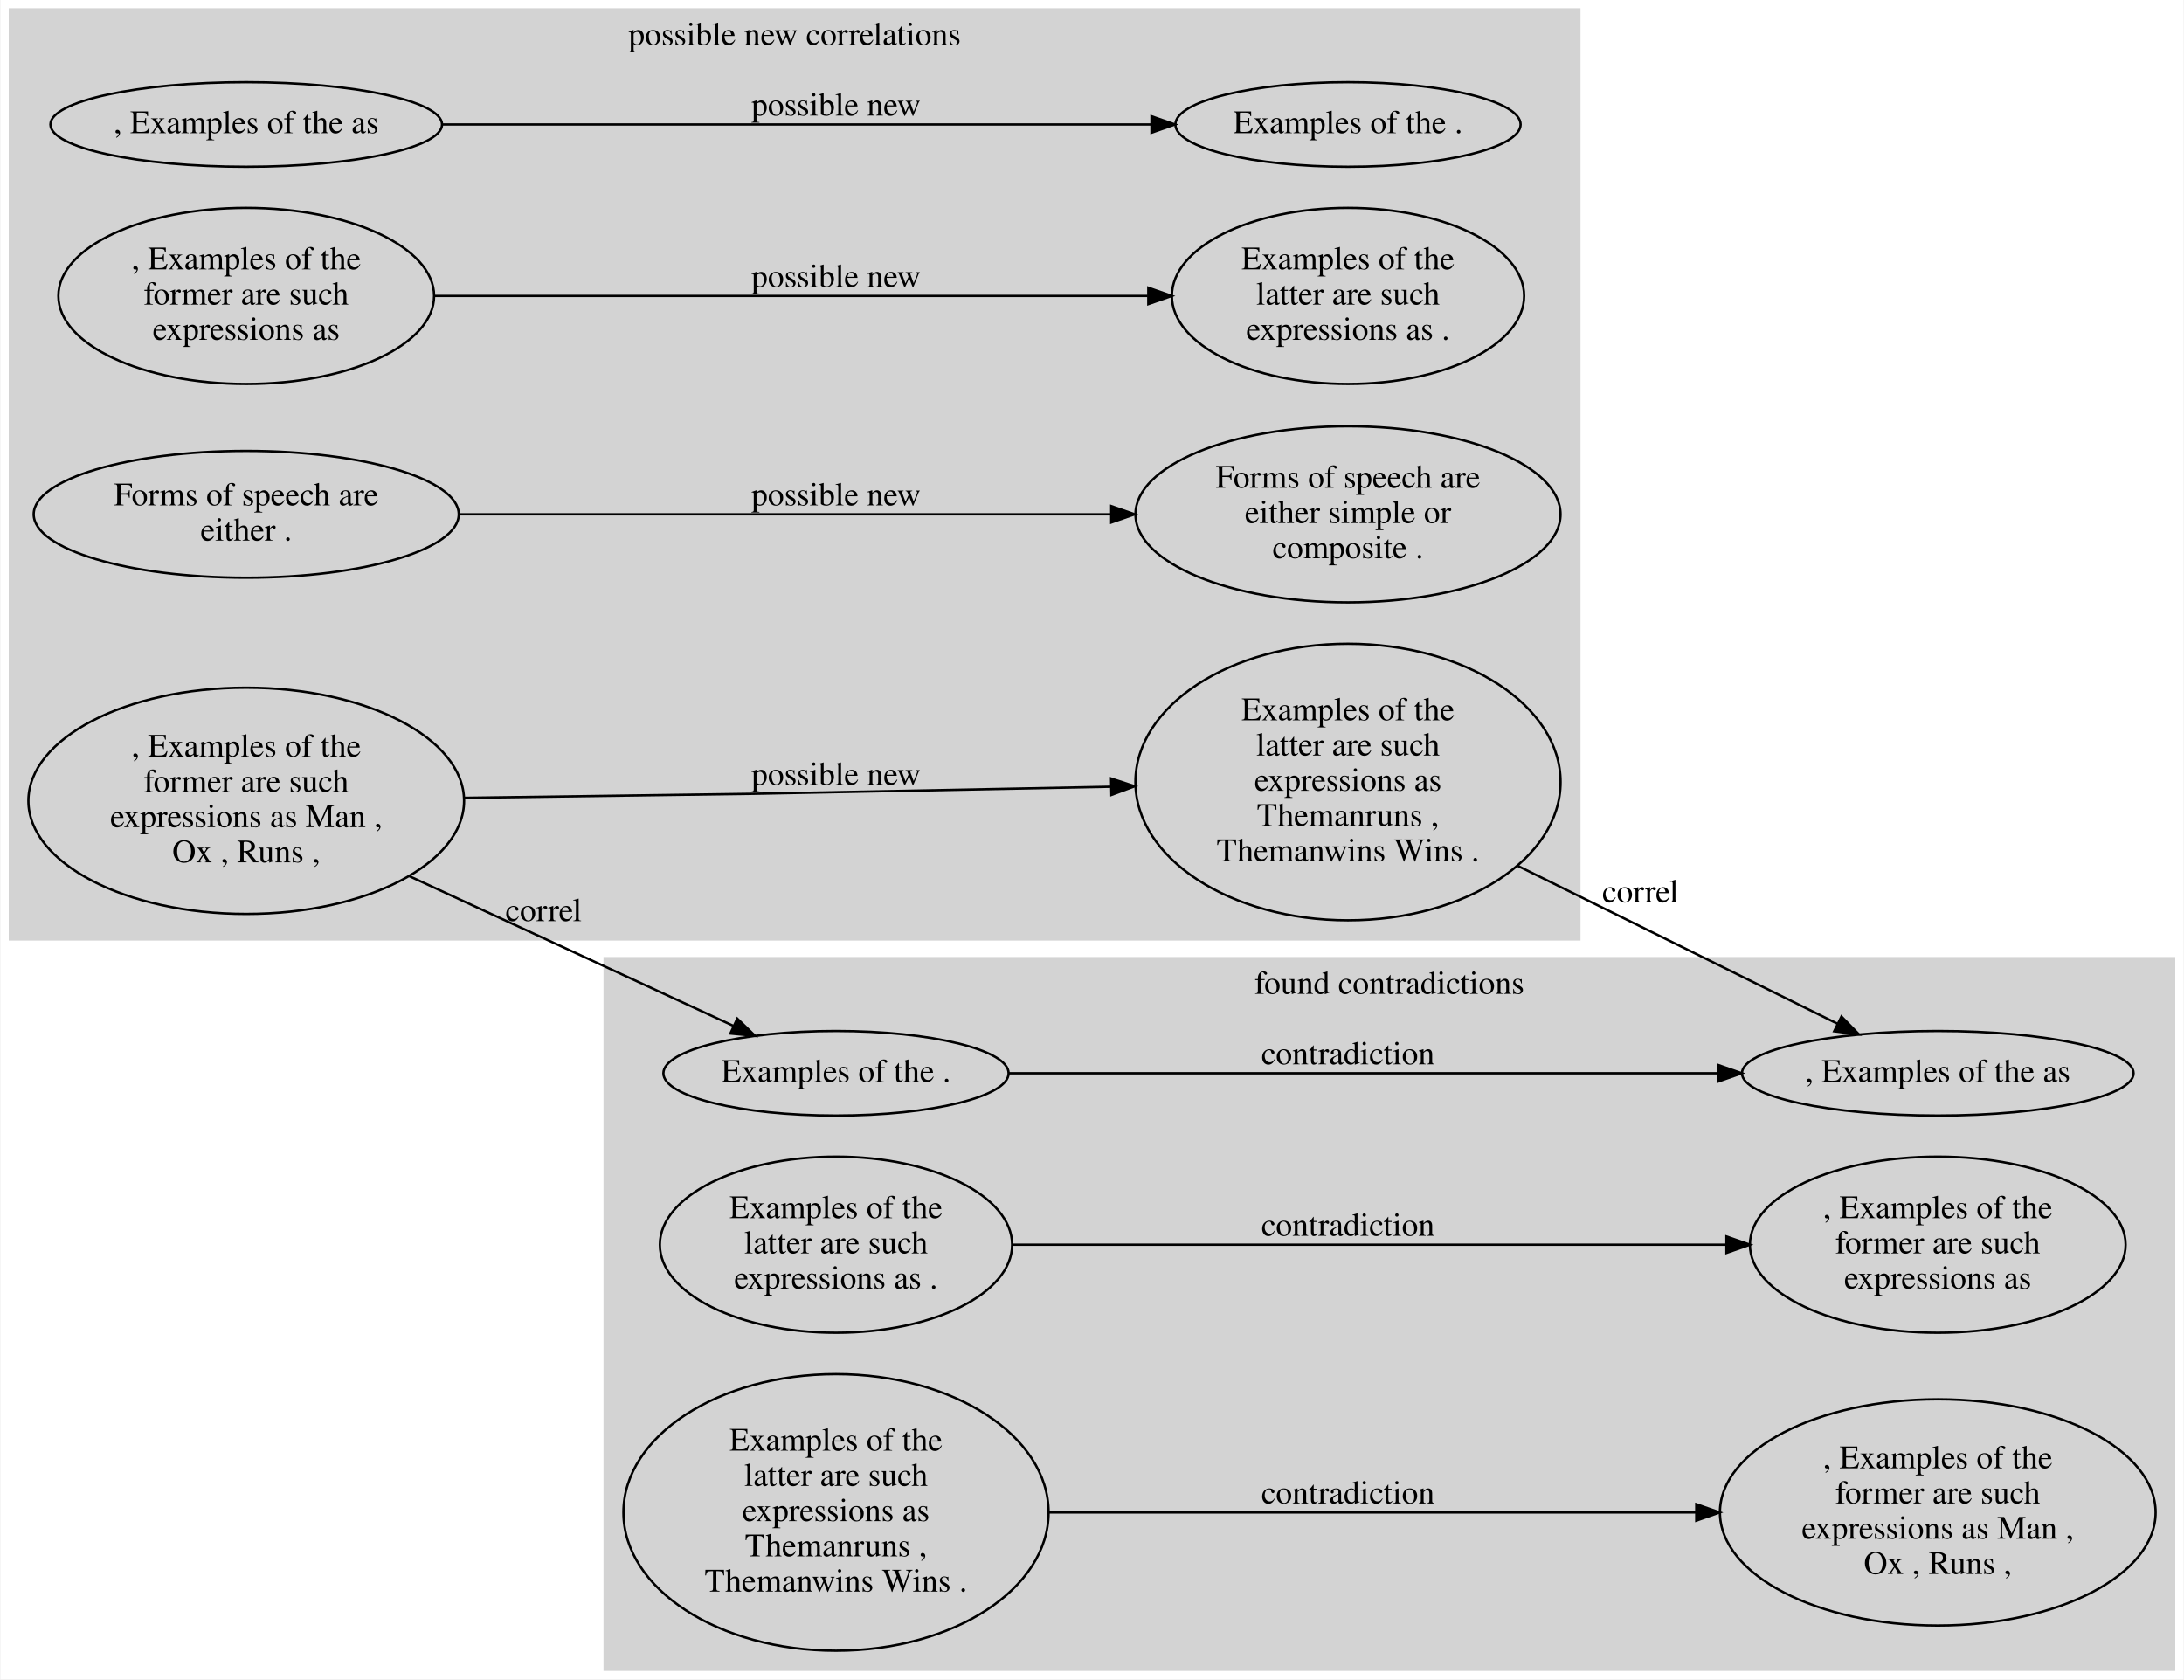
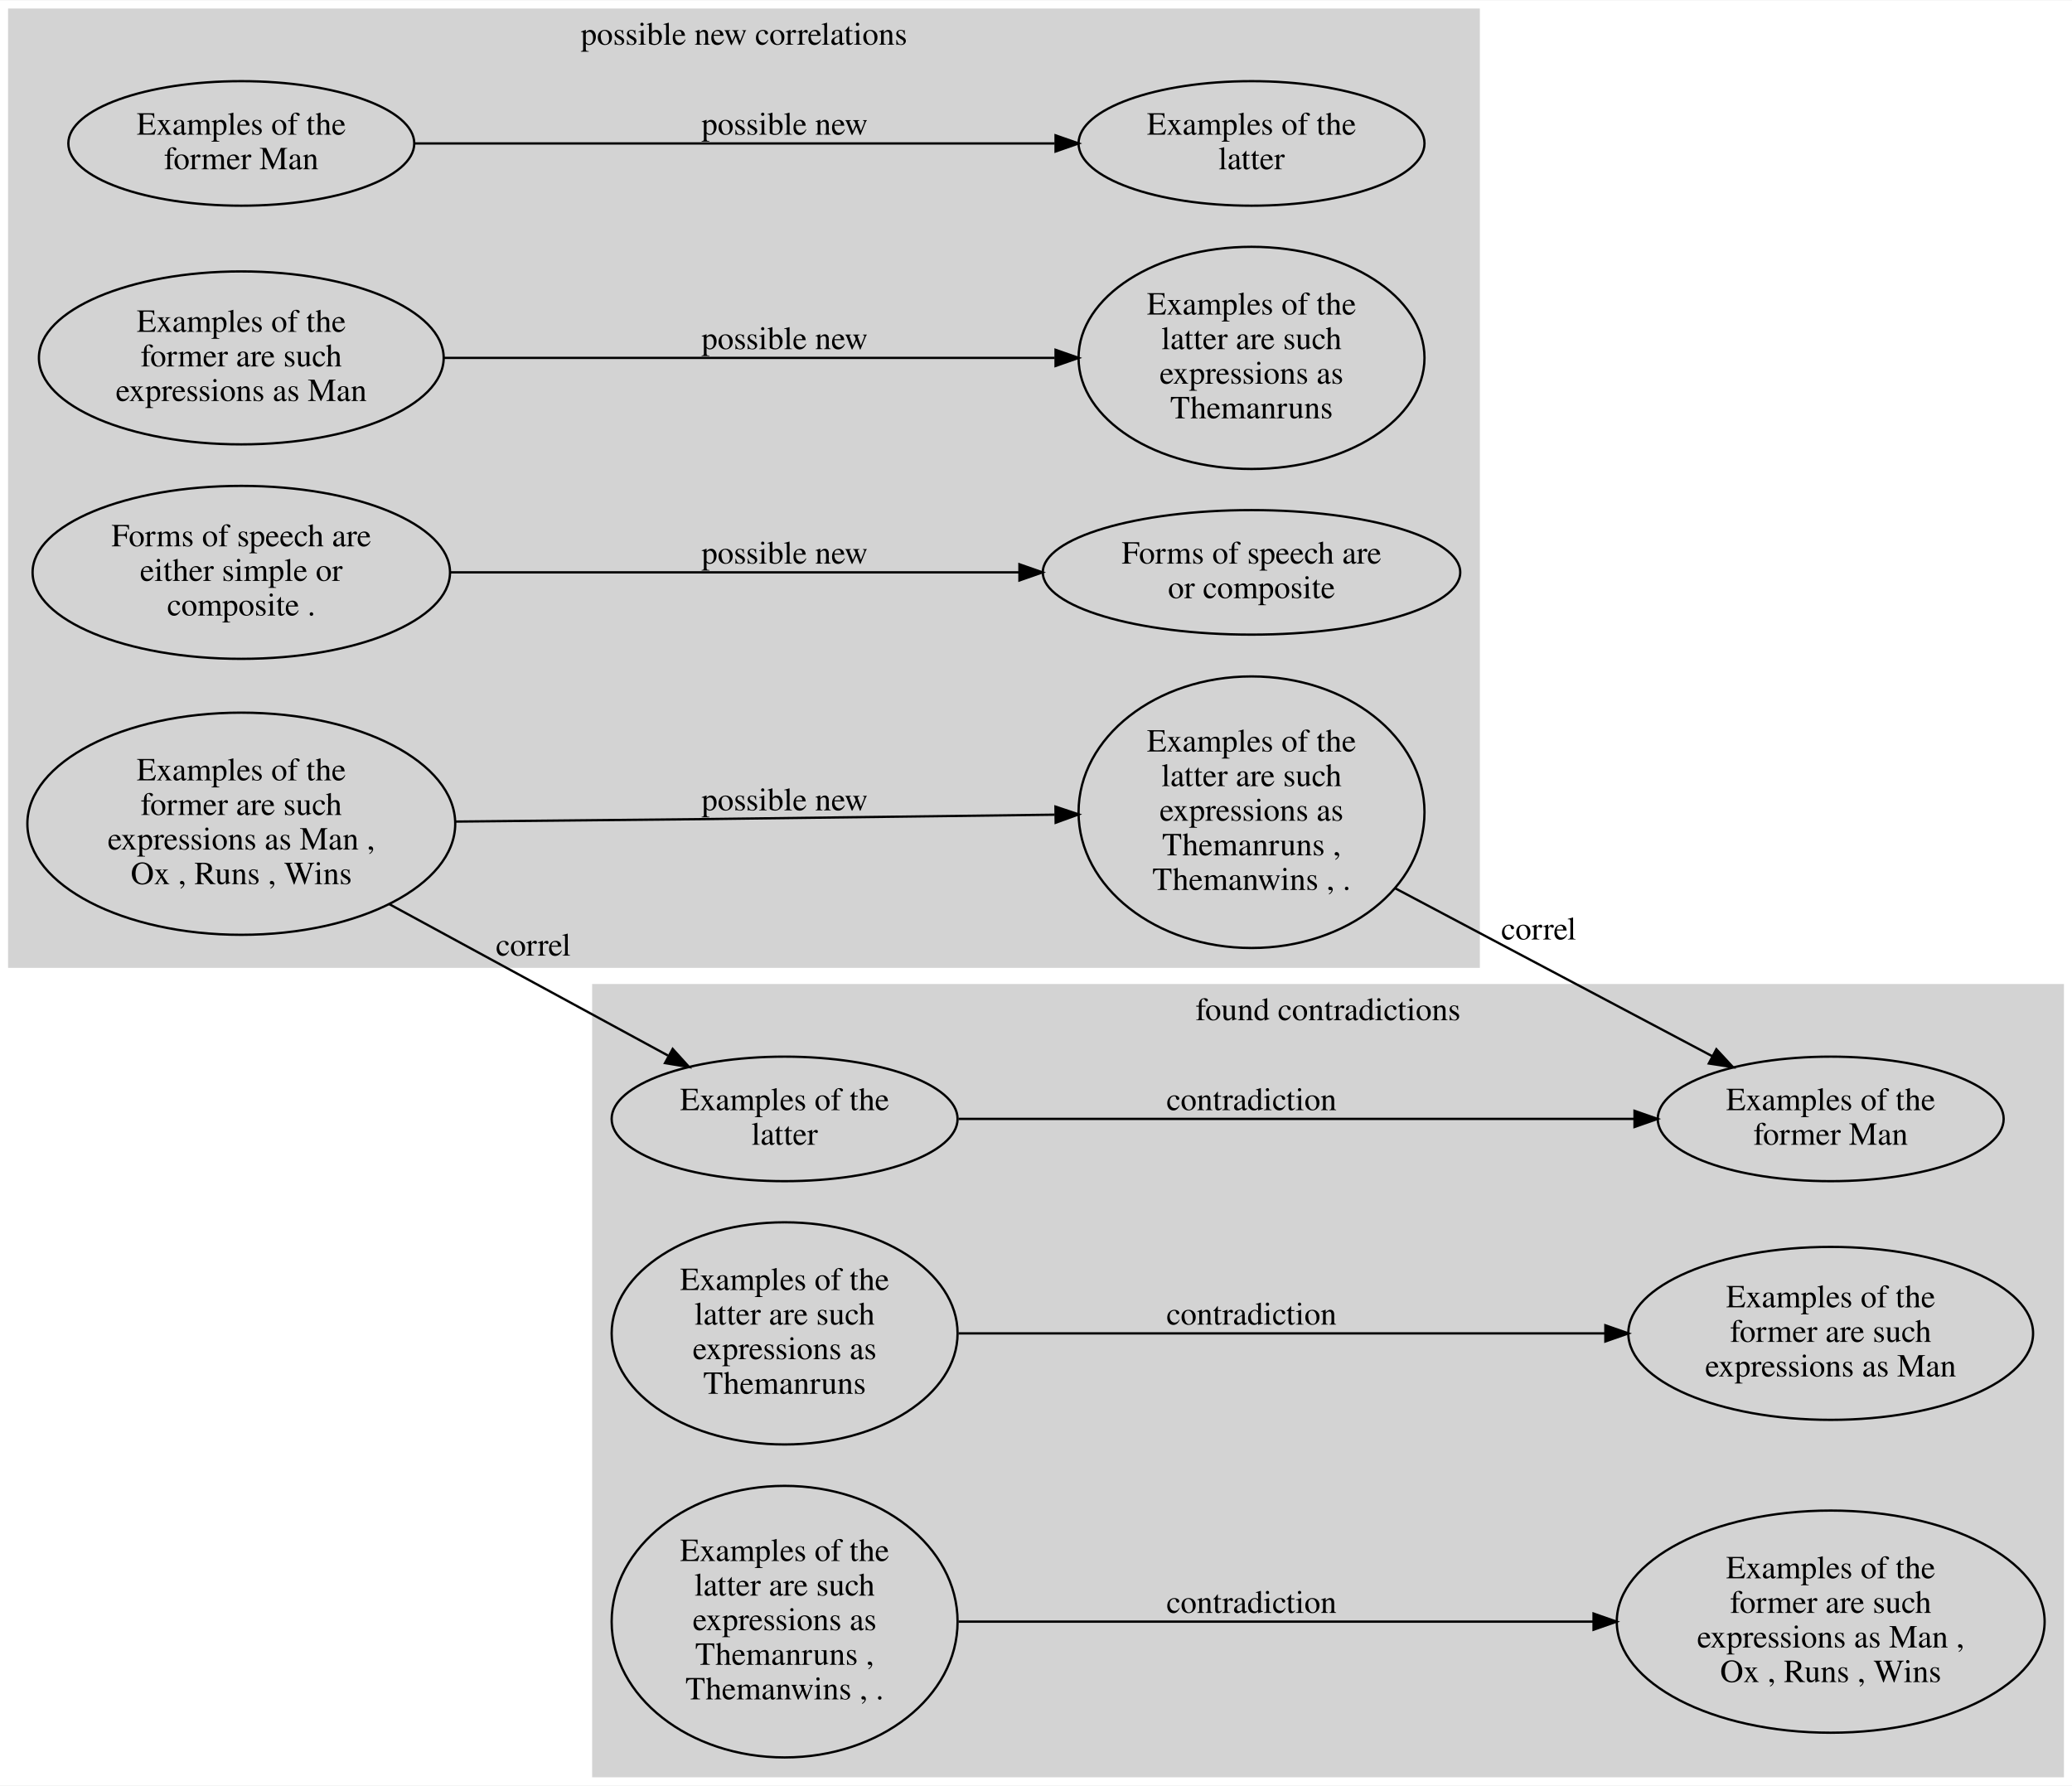
- <svg xmlns="http://www.w3.org/2000/svg" width="930pt" height="715pt" viewBox="0.00 0.00 929.56 715.00">
-   <g id="graph0" class="graph" transform="scale(1 1) rotate(0) translate(4 711)">
-     <polygon fill="#ffffff" stroke="transparent" points="-4,4 -4,-711 925.56,-711 925.56,4 -4,4" />
+ <svg xmlns="http://www.w3.org/2000/svg" width="898pt" height="774pt" viewBox="0.00 0.00 898.45 774.00">
+   <g id="graph0" class="graph" transform="scale(1 1) rotate(0) translate(4 770)">
+     <polygon fill="#ffffff" stroke="transparent" points="-4,4 -4,-770 894.45,-770 894.45,4 -4,4" />
    <g id="clust1" class="cluster">
-       <polygon fill="#d3d3d3" stroke="#d3d3d3" points="253.26,0 253.26,-303 921.56,-303 921.56,0 253.26,0" />
-       <text text-anchor="middle" x="587.41" y="-287.8" font-family="Times,serif" font-size="14.00" fill="#000000">found contradictions</text>
+       <polygon fill="#d3d3d3" stroke="#d3d3d3" points="0,-351 0,-766 637.19,-766 637.19,-351 0,-351" />
+       <text text-anchor="middle" x="318.59" y="-750.8" font-family="Times,serif" font-size="14.00" fill="#000000">possible new correlations</text>
    </g>
    <g id="clust2" class="cluster">
-       <polygon fill="#d3d3d3" stroke="#d3d3d3" points="0,-311 0,-707 668.3,-707 668.3,-311 0,-311" />
-       <text text-anchor="middle" x="334.15" y="-691.8" font-family="Times,serif" font-size="14.00" fill="#000000">possible new correlations</text>
+       <polygon fill="#d3d3d3" stroke="#d3d3d3" points="253.26,0 253.26,-343 890.45,-343 890.45,0 253.26,0" />
+       <text text-anchor="middle" x="571.86" y="-327.8" font-family="Times,serif" font-size="14.00" fill="#000000">found contradictions</text>
    </g>
    <g id="node1" class="node">
-       <ellipse fill="none" stroke="#000000" cx="351.77" cy="-254" rx="73.5" ry="18" />
-       <text text-anchor="middle" x="351.77" y="-250.3" font-family="Times,serif" font-size="14.00" fill="#000000">Examples of the .</text>
+       <ellipse fill="none" stroke="#000000" cx="100.63" cy="-708" rx="75" ry="27" />
+       <text text-anchor="middle" x="100.63" y="-711.8" font-family="Times,serif" font-size="14.00" fill="#000000">Examples of the</text>
+       <text text-anchor="middle" x="100.63" y="-696.8" font-family="Times,serif" font-size="14.00" fill="#000000">former Man</text>
    </g>
    <g id="node2" class="node">
-       <ellipse fill="none" stroke="#000000" cx="820.93" cy="-254" rx="83.386" ry="18" />
-       <text text-anchor="middle" x="820.93" y="-250.3" font-family="Times,serif" font-size="14.00" fill="#000000">, Examples of the as</text>
+       <ellipse fill="none" stroke="#000000" cx="538.68" cy="-708" rx="75" ry="27" />
+       <text text-anchor="middle" x="538.68" y="-711.8" font-family="Times,serif" font-size="14.00" fill="#000000">Examples of the</text>
+       <text text-anchor="middle" x="538.68" y="-696.8" font-family="Times,serif" font-size="14.00" fill="#000000">latter</text>
    </g>
    <g id="edge1" class="edge">
-       <path fill="none" stroke="#000000" d="M425.28,-254C475.8,-254 533.79,-254 533.79,-254 533.79,-254 643.6,-254 727.41,-254" />
-       <polygon fill="#000000" stroke="#000000" points="727.49,-257.5 737.49,-254 727.49,-250.5 727.49,-257.5" />
-       <text text-anchor="middle" x="569.79" y="-257.8" font-family="Times,serif" font-size="14.00" fill="#000000">contradiction</text>
+       <path fill="none" stroke="#000000" d="M175.7,-708C232.48,-708 300.72,-708 300.72,-708 300.72,-708 385.08,-708 453.34,-708" />
+       <polygon fill="#000000" stroke="#000000" points="453.71,-711.5 463.71,-708 453.71,-704.5 453.71,-711.5" />
+       <text text-anchor="middle" x="336.22" y="-711.8" font-family="Times,serif" font-size="14.00" fill="#000000">possible new</text>
    </g>
    <g id="node3" class="node">
-       <ellipse fill="none" stroke="#000000" cx="351.77" cy="-181" rx="75" ry="37.5" />
-       <text text-anchor="middle" x="351.77" y="-192.3" font-family="Times,serif" font-size="14.00" fill="#000000">Examples of the</text>
-       <text text-anchor="middle" x="351.77" y="-177.3" font-family="Times,serif" font-size="14.00" fill="#000000">latter are such</text>
-       <text text-anchor="middle" x="351.77" y="-162.3" font-family="Times,serif" font-size="14.00" fill="#000000">expressions as .</text>
+       <ellipse fill="none" stroke="#000000" cx="100.63" cy="-615" rx="87.754" ry="37.5" />
+       <text text-anchor="middle" x="100.63" y="-626.3" font-family="Times,serif" font-size="14.00" fill="#000000">Examples of the</text>
+       <text text-anchor="middle" x="100.63" y="-611.3" font-family="Times,serif" font-size="14.00" fill="#000000">former are such</text>
+       <text text-anchor="middle" x="100.63" y="-596.3" font-family="Times,serif" font-size="14.00" fill="#000000">expressions as Man</text>
    </g>
    <g id="node4" class="node">
-       <ellipse fill="none" stroke="#000000" cx="820.93" cy="-181" rx="80" ry="37.5" />
-       <text text-anchor="middle" x="820.93" y="-192.3" font-family="Times,serif" font-size="14.00" fill="#000000">, Examples of the</text>
-       <text text-anchor="middle" x="820.93" y="-177.3" font-family="Times,serif" font-size="14.00" fill="#000000">former are such</text>
-       <text text-anchor="middle" x="820.93" y="-162.3" font-family="Times,serif" font-size="14.00" fill="#000000">expressions as</text>
+       <ellipse fill="none" stroke="#000000" cx="538.68" cy="-615" rx="75" ry="48.167" />
+       <text text-anchor="middle" x="538.68" y="-633.8" font-family="Times,serif" font-size="14.00" fill="#000000">Examples of the</text>
+       <text text-anchor="middle" x="538.68" y="-618.8" font-family="Times,serif" font-size="14.00" fill="#000000">latter are such</text>
+       <text text-anchor="middle" x="538.68" y="-603.8" font-family="Times,serif" font-size="14.00" fill="#000000">expressions as</text>
+       <text text-anchor="middle" x="538.68" y="-588.8" font-family="Times,serif" font-size="14.00" fill="#000000">Themanruns</text>
    </g>
    <g id="edge2" class="edge">
-       <path fill="none" stroke="#000000" d="M426.86,-181C477,-181 533.79,-181 533.79,-181 533.79,-181 646.62,-181 730.83,-181" />
-       <polygon fill="#000000" stroke="#000000" points="730.95,-184.5 740.95,-181 730.95,-177.5 730.95,-184.5" />
-       <text text-anchor="middle" x="569.79" y="-184.8" font-family="Times,serif" font-size="14.00" fill="#000000">contradiction</text>
+       <path fill="none" stroke="#000000" d="M188.39,-615C242.15,-615 300.72,-615 300.72,-615 300.72,-615 385.08,-615 453.34,-615" />
+       <polygon fill="#000000" stroke="#000000" points="453.71,-618.5 463.71,-615 453.71,-611.5 453.71,-618.5" />
+       <text text-anchor="middle" x="336.22" y="-618.8" font-family="Times,serif" font-size="14.00" fill="#000000">possible new</text>
    </g>
    <g id="node5" class="node">
-       <ellipse fill="none" stroke="#000000" cx="351.77" cy="-67" rx="90.519" ry="58.88" />
-       <text text-anchor="middle" x="351.77" y="-93.3" font-family="Times,serif" font-size="14.00" fill="#000000">Examples of the</text>
-       <text text-anchor="middle" x="351.77" y="-78.3" font-family="Times,serif" font-size="14.00" fill="#000000">latter are such</text>
-       <text text-anchor="middle" x="351.77" y="-63.3" font-family="Times,serif" font-size="14.00" fill="#000000">expressions as</text>
-       <text text-anchor="middle" x="351.77" y="-48.3" font-family="Times,serif" font-size="14.00" fill="#000000">Themanruns ,</text>
-       <text text-anchor="middle" x="351.77" y="-33.3" font-family="Times,serif" font-size="14.00" fill="#000000">Themanwins Wins .</text>
+       <ellipse fill="none" stroke="#000000" cx="100.63" cy="-413" rx="92.762" ry="48.167" />
+       <text text-anchor="middle" x="100.63" y="-431.8" font-family="Times,serif" font-size="14.00" fill="#000000">Examples of the</text>
+       <text text-anchor="middle" x="100.63" y="-416.8" font-family="Times,serif" font-size="14.00" fill="#000000">former are such</text>
+       <text text-anchor="middle" x="100.63" y="-401.8" font-family="Times,serif" font-size="14.00" fill="#000000">expressions as Man ,</text>
+       <text text-anchor="middle" x="100.63" y="-386.8" font-family="Times,serif" font-size="14.00" fill="#000000">Ox , Runs , Wins</text>
    </g>
    <g id="node6" class="node">
-       <ellipse fill="none" stroke="#000000" cx="820.93" cy="-67" rx="92.762" ry="48.167" />
-       <text text-anchor="middle" x="820.93" y="-85.8" font-family="Times,serif" font-size="14.00" fill="#000000">, Examples of the</text>
-       <text text-anchor="middle" x="820.93" y="-70.8" font-family="Times,serif" font-size="14.00" fill="#000000">former are such</text>
-       <text text-anchor="middle" x="820.93" y="-55.8" font-family="Times,serif" font-size="14.00" fill="#000000">expressions as Man ,</text>
-       <text text-anchor="middle" x="820.93" y="-40.8" font-family="Times,serif" font-size="14.00" fill="#000000">Ox , Runs ,</text>
+       <ellipse fill="none" stroke="#000000" cx="538.68" cy="-418" rx="75" ry="58.88" />
+       <text text-anchor="middle" x="538.68" y="-444.3" font-family="Times,serif" font-size="14.00" fill="#000000">Examples of the</text>
+       <text text-anchor="middle" x="538.68" y="-429.3" font-family="Times,serif" font-size="14.00" fill="#000000">latter are such</text>
+       <text text-anchor="middle" x="538.68" y="-414.3" font-family="Times,serif" font-size="14.00" fill="#000000">expressions as</text>
+       <text text-anchor="middle" x="538.68" y="-399.3" font-family="Times,serif" font-size="14.00" fill="#000000">Themanruns ,</text>
+       <text text-anchor="middle" x="538.68" y="-384.3" font-family="Times,serif" font-size="14.00" fill="#000000">Themanwins , .</text>
    </g>
    <g id="edge3" class="edge">
-       <path fill="none" stroke="#000000" d="M442.51,-67C488.11,-67 533.79,-67 533.79,-67 533.79,-67 635.54,-67 717.91,-67" />
-       <polygon fill="#000000" stroke="#000000" points="718.1,-70.5 728.1,-67 718.1,-63.5 718.1,-70.5" />
-       <text text-anchor="middle" x="569.79" y="-70.8" font-family="Times,serif" font-size="14.00" fill="#000000">contradiction</text>
+       <path fill="none" stroke="#000000" d="M193.35,-413.93C245.69,-414.45 300.72,-415 300.72,-415 300.72,-415 385.08,-416.06 453.34,-416.92" />
+       <polygon fill="#000000" stroke="#000000" points="453.667,-420.424 463.71,-417.05 453.755,-413.425 453.667,-420.424" />
+       <text text-anchor="middle" x="336.22" y="-418.8" font-family="Times,serif" font-size="14.00" fill="#000000">possible new</text>
+     </g>
+     <g id="node9" class="node">
+       <ellipse fill="none" stroke="#000000" cx="336.22" cy="-285" rx="75" ry="27" />
+       <text text-anchor="middle" x="336.22" y="-288.8" font-family="Times,serif" font-size="14.00" fill="#000000">Examples of the</text>
+       <text text-anchor="middle" x="336.22" y="-273.8" font-family="Times,serif" font-size="14.00" fill="#000000">latter</text>
+     </g>
+     <g id="edge8" class="edge">
+       <path fill="none" stroke="#000000" d="M164.69,-378.19C202.72,-357.53 250.25,-331.71 285.62,-312.49" />
+       <polygon fill="#000000" stroke="#000000" points="287.686,-315.351 294.8,-307.5 284.343,-309.201 287.686,-315.351" />
+       <text text-anchor="middle" x="227.26" y="-355.8" font-family="Times,serif" font-size="14.00" fill="#000000">correl</text>
+     </g>
+     <g id="node10" class="node">
+       <ellipse fill="none" stroke="#000000" cx="789.82" cy="-285" rx="75" ry="27" />
+       <text text-anchor="middle" x="789.82" y="-288.8" font-family="Times,serif" font-size="14.00" fill="#000000">Examples of the</text>
+       <text text-anchor="middle" x="789.82" y="-273.8" font-family="Times,serif" font-size="14.00" fill="#000000">former Man</text>
+     </g>
+     <g id="edge9" class="edge">
+       <path fill="none" stroke="#000000" d="M601.08,-384.95C643.4,-362.54 698.66,-333.28 738.44,-312.21" />
+       <polygon fill="#000000" stroke="#000000" points="740.243,-315.216 747.44,-307.44 736.965,-309.031 740.243,-315.216" />
+       <text text-anchor="middle" x="663.19" y="-362.8" font-family="Times,serif" font-size="14.00" fill="#000000">correl</text>
    </g>
    <g id="node7" class="node">
-       <ellipse fill="none" stroke="#000000" cx="100.63" cy="-658" rx="83.386" ry="18" />
-       <text text-anchor="middle" x="100.63" y="-654.3" font-family="Times,serif" font-size="14.00" fill="#000000">, Examples of the as</text>
+       <ellipse fill="none" stroke="#000000" cx="100.63" cy="-522" rx="90.5" ry="37.5" />
+       <text text-anchor="middle" x="100.63" y="-533.3" font-family="Times,serif" font-size="14.00" fill="#000000">Forms of speech are</text>
+       <text text-anchor="middle" x="100.63" y="-518.3" font-family="Times,serif" font-size="14.00" fill="#000000">either simple or</text>
+       <text text-anchor="middle" x="100.63" y="-503.3" font-family="Times,serif" font-size="14.00" fill="#000000">composite .</text>
    </g>
    <g id="node8" class="node">
-       <ellipse fill="none" stroke="#000000" cx="569.79" cy="-658" rx="73.5" ry="18" />
-       <text text-anchor="middle" x="569.79" y="-654.3" font-family="Times,serif" font-size="14.00" fill="#000000">Examples of the .</text>
+       <ellipse fill="none" stroke="#000000" cx="538.68" cy="-522" rx="90.5" ry="27" />
+       <text text-anchor="middle" x="538.68" y="-525.8" font-family="Times,serif" font-size="14.00" fill="#000000">Forms of speech are</text>
+       <text text-anchor="middle" x="538.68" y="-510.8" font-family="Times,serif" font-size="14.00" fill="#000000">or composite</text>
    </g>
    <g id="edge4" class="edge">
-       <path fill="none" stroke="#000000" d="M184,-658C244.68,-658 316.27,-658 316.27,-658 316.27,-658 412.05,-658 485.86,-658" />
-       <polygon fill="#000000" stroke="#000000" points="486.12,-661.5 496.12,-658 486.12,-654.5 486.12,-661.5" />
-       <text text-anchor="middle" x="351.77" y="-661.8" font-family="Times,serif" font-size="14.00" fill="#000000">possible new</text>
-     </g>
-     <g id="node9" class="node">
-       <ellipse fill="none" stroke="#000000" cx="100.63" cy="-585" rx="80" ry="37.5" />
-       <text text-anchor="middle" x="100.63" y="-596.3" font-family="Times,serif" font-size="14.00" fill="#000000">, Examples of the</text>
-       <text text-anchor="middle" x="100.63" y="-581.3" font-family="Times,serif" font-size="14.00" fill="#000000">former are such</text>
-       <text text-anchor="middle" x="100.63" y="-566.3" font-family="Times,serif" font-size="14.00" fill="#000000">expressions as</text>
-     </g>
-     <g id="node10" class="node">
-       <ellipse fill="none" stroke="#000000" cx="569.79" cy="-585" rx="75" ry="37.5" />
-       <text text-anchor="middle" x="569.79" y="-596.3" font-family="Times,serif" font-size="14.00" fill="#000000">Examples of the</text>
-       <text text-anchor="middle" x="569.79" y="-581.3" font-family="Times,serif" font-size="14.00" fill="#000000">latter are such</text>
-       <text text-anchor="middle" x="569.79" y="-566.3" font-family="Times,serif" font-size="14.00" fill="#000000">expressions as .</text>
+       <path fill="none" stroke="#000000" d="M191.31,-522C244.25,-522 300.72,-522 300.72,-522 300.72,-522 372.86,-522 437.7,-522" />
+       <polygon fill="#000000" stroke="#000000" points="438.04,-525.5 448.04,-522 438.04,-518.5 438.04,-525.5" />
+       <text text-anchor="middle" x="336.22" y="-525.8" font-family="Times,serif" font-size="14.00" fill="#000000">possible new</text>
    </g>
    <g id="edge5" class="edge">
-       <path fill="none" stroke="#000000" d="M180.62,-585C241.99,-585 316.27,-585 316.27,-585 316.27,-585 410.89,-585 484.52,-585" />
-       <polygon fill="#000000" stroke="#000000" points="484.76,-588.5 494.76,-585 484.76,-581.5 484.76,-588.5" />
-       <text text-anchor="middle" x="351.77" y="-588.8" font-family="Times,serif" font-size="14.00" fill="#000000">possible new</text>
+       <path fill="none" stroke="#000000" d="M411.65,-285C455.7,-285 502.68,-285 502.68,-285 502.68,-285 619.95,-285 704.6,-285" />
+       <polygon fill="#000000" stroke="#000000" points="704.75,-288.5 714.75,-285 704.75,-281.5 704.75,-288.5" />
+       <text text-anchor="middle" x="538.68" y="-288.8" font-family="Times,serif" font-size="14.00" fill="#000000">contradiction</text>
    </g>
    <g id="node11" class="node">
-       <ellipse fill="none" stroke="#000000" cx="100.63" cy="-370" rx="92.762" ry="48.167" />
-       <text text-anchor="middle" x="100.63" y="-388.8" font-family="Times,serif" font-size="14.00" fill="#000000">, Examples of the</text>
-       <text text-anchor="middle" x="100.63" y="-373.8" font-family="Times,serif" font-size="14.00" fill="#000000">former are such</text>
-       <text text-anchor="middle" x="100.63" y="-358.8" font-family="Times,serif" font-size="14.00" fill="#000000">expressions as Man ,</text>
-       <text text-anchor="middle" x="100.63" y="-343.8" font-family="Times,serif" font-size="14.00" fill="#000000">Ox , Runs ,</text>
-     </g>
-     <g id="edge8" class="edge">
-       <path fill="none" stroke="#000000" d="M169.92,-338C214.09,-317.59 269.97,-291.78 308.05,-274.19" />
-       <polygon fill="#000000" stroke="#000000" points="309.722,-277.273 317.34,-269.91 306.793,-270.916 309.722,-277.273" />
-       <text text-anchor="middle" x="227.26" y="-318.8" font-family="Times,serif" font-size="14.00" fill="#000000">correl</text>
+       <ellipse fill="none" stroke="#000000" cx="336.22" cy="-192" rx="75" ry="48.167" />
+       <text text-anchor="middle" x="336.22" y="-210.8" font-family="Times,serif" font-size="14.00" fill="#000000">Examples of the</text>
+       <text text-anchor="middle" x="336.22" y="-195.8" font-family="Times,serif" font-size="14.00" fill="#000000">latter are such</text>
+       <text text-anchor="middle" x="336.22" y="-180.8" font-family="Times,serif" font-size="14.00" fill="#000000">expressions as</text>
+       <text text-anchor="middle" x="336.22" y="-165.8" font-family="Times,serif" font-size="14.00" fill="#000000">Themanruns</text>
    </g>
    <g id="node12" class="node">
-       <ellipse fill="none" stroke="#000000" cx="569.79" cy="-378" rx="90.519" ry="58.88" />
-       <text text-anchor="middle" x="569.79" y="-404.3" font-family="Times,serif" font-size="14.00" fill="#000000">Examples of the</text>
-       <text text-anchor="middle" x="569.79" y="-389.3" font-family="Times,serif" font-size="14.00" fill="#000000">latter are such</text>
-       <text text-anchor="middle" x="569.79" y="-374.3" font-family="Times,serif" font-size="14.00" fill="#000000">expressions as</text>
-       <text text-anchor="middle" x="569.79" y="-359.3" font-family="Times,serif" font-size="14.00" fill="#000000">Themanruns ,</text>
-       <text text-anchor="middle" x="569.79" y="-344.3" font-family="Times,serif" font-size="14.00" fill="#000000">Themanwins Wins .</text>
+       <ellipse fill="none" stroke="#000000" cx="789.82" cy="-192" rx="87.754" ry="37.5" />
+       <text text-anchor="middle" x="789.82" y="-203.3" font-family="Times,serif" font-size="14.00" fill="#000000">Examples of the</text>
+       <text text-anchor="middle" x="789.82" y="-188.3" font-family="Times,serif" font-size="14.00" fill="#000000">former are such</text>
+       <text text-anchor="middle" x="789.82" y="-173.3" font-family="Times,serif" font-size="14.00" fill="#000000">expressions as Man</text>
    </g>
    <g id="edge6" class="edge">
-       <path fill="none" stroke="#000000" d="M193.33,-371.29C251.78,-372.1 316.27,-373 316.27,-373 316.27,-373 398,-374.61 468.65,-376.01" />
-       <polygon fill="#000000" stroke="#000000" points="468.914,-379.516 478.98,-376.21 469.05,-372.517 468.914,-379.516" />
-       <text text-anchor="middle" x="351.77" y="-376.8" font-family="Times,serif" font-size="14.00" fill="#000000">possible new</text>
-     </g>
-     <g id="edge9" class="edge">
-       <path fill="none" stroke="#000000" d="M642.09,-342.3C686.18,-320.53 741.01,-293.46 778.26,-275.07" />
-       <polygon fill="#000000" stroke="#000000" points="779.914,-278.157 787.33,-270.59 776.814,-271.881 779.914,-278.157" />
-       <text text-anchor="middle" x="694.3" y="-326.8" font-family="Times,serif" font-size="14.00" fill="#000000">correl</text>
+       <path fill="none" stroke="#000000" d="M411.65,-192C455.7,-192 502.68,-192 502.68,-192 502.68,-192 608.86,-192 692.08,-192" />
+       <polygon fill="#000000" stroke="#000000" points="692.11,-195.5 702.11,-192 692.11,-188.5 692.11,-195.5" />
+       <text text-anchor="middle" x="538.68" y="-195.8" font-family="Times,serif" font-size="14.00" fill="#000000">contradiction</text>
    </g>
    <g id="node13" class="node">
-       <ellipse fill="none" stroke="#000000" cx="100.63" cy="-492" rx="90.5" ry="27" />
-       <text text-anchor="middle" x="100.63" y="-495.8" font-family="Times,serif" font-size="14.00" fill="#000000">Forms of speech are</text>
-       <text text-anchor="middle" x="100.63" y="-480.8" font-family="Times,serif" font-size="14.00" fill="#000000">either .</text>
+       <ellipse fill="none" stroke="#000000" cx="336.22" cy="-67" rx="75" ry="58.88" />
+       <text text-anchor="middle" x="336.22" y="-93.3" font-family="Times,serif" font-size="14.00" fill="#000000">Examples of the</text>
+       <text text-anchor="middle" x="336.22" y="-78.3" font-family="Times,serif" font-size="14.00" fill="#000000">latter are such</text>
+       <text text-anchor="middle" x="336.22" y="-63.3" font-family="Times,serif" font-size="14.00" fill="#000000">expressions as</text>
+       <text text-anchor="middle" x="336.22" y="-48.3" font-family="Times,serif" font-size="14.00" fill="#000000">Themanruns ,</text>
+       <text text-anchor="middle" x="336.22" y="-33.3" font-family="Times,serif" font-size="14.00" fill="#000000">Themanwins , .</text>
    </g>
    <g id="node14" class="node">
-       <ellipse fill="none" stroke="#000000" cx="569.79" cy="-492" rx="90.5" ry="37.5" />
-       <text text-anchor="middle" x="569.79" y="-503.3" font-family="Times,serif" font-size="14.00" fill="#000000">Forms of speech are</text>
-       <text text-anchor="middle" x="569.79" y="-488.3" font-family="Times,serif" font-size="14.00" fill="#000000">either simple or</text>
-       <text text-anchor="middle" x="569.79" y="-473.3" font-family="Times,serif" font-size="14.00" fill="#000000">composite .</text>
+       <ellipse fill="none" stroke="#000000" cx="789.82" cy="-67" rx="92.762" ry="48.167" />
+       <text text-anchor="middle" x="789.82" y="-85.8" font-family="Times,serif" font-size="14.00" fill="#000000">Examples of the</text>
+       <text text-anchor="middle" x="789.82" y="-70.8" font-family="Times,serif" font-size="14.00" fill="#000000">former are such</text>
+       <text text-anchor="middle" x="789.82" y="-55.8" font-family="Times,serif" font-size="14.00" fill="#000000">expressions as Man ,</text>
+       <text text-anchor="middle" x="789.82" y="-40.8" font-family="Times,serif" font-size="14.00" fill="#000000">Ox , Runs , Wins</text>
    </g>
    <g id="edge7" class="edge">
-       <path fill="none" stroke="#000000" d="M191.14,-492C250.16,-492 316.27,-492 316.27,-492 316.27,-492 398,-492 468.65,-492" />
-       <polygon fill="#000000" stroke="#000000" points="468.98,-495.5 478.98,-492 468.98,-488.5 468.98,-495.5" />
-       <text text-anchor="middle" x="351.77" y="-495.8" font-family="Times,serif" font-size="14.00" fill="#000000">possible new</text>
+       <path fill="none" stroke="#000000" d="M411.65,-67C455.7,-67 502.68,-67 502.68,-67 502.68,-67 604.43,-67 686.79,-67" />
+       <polygon fill="#000000" stroke="#000000" points="686.99,-70.5 696.99,-67 686.99,-63.5 686.99,-70.5" />
+       <text text-anchor="middle" x="538.68" y="-70.8" font-family="Times,serif" font-size="14.00" fill="#000000">contradiction</text>
    </g>
  </g>
</svg>
